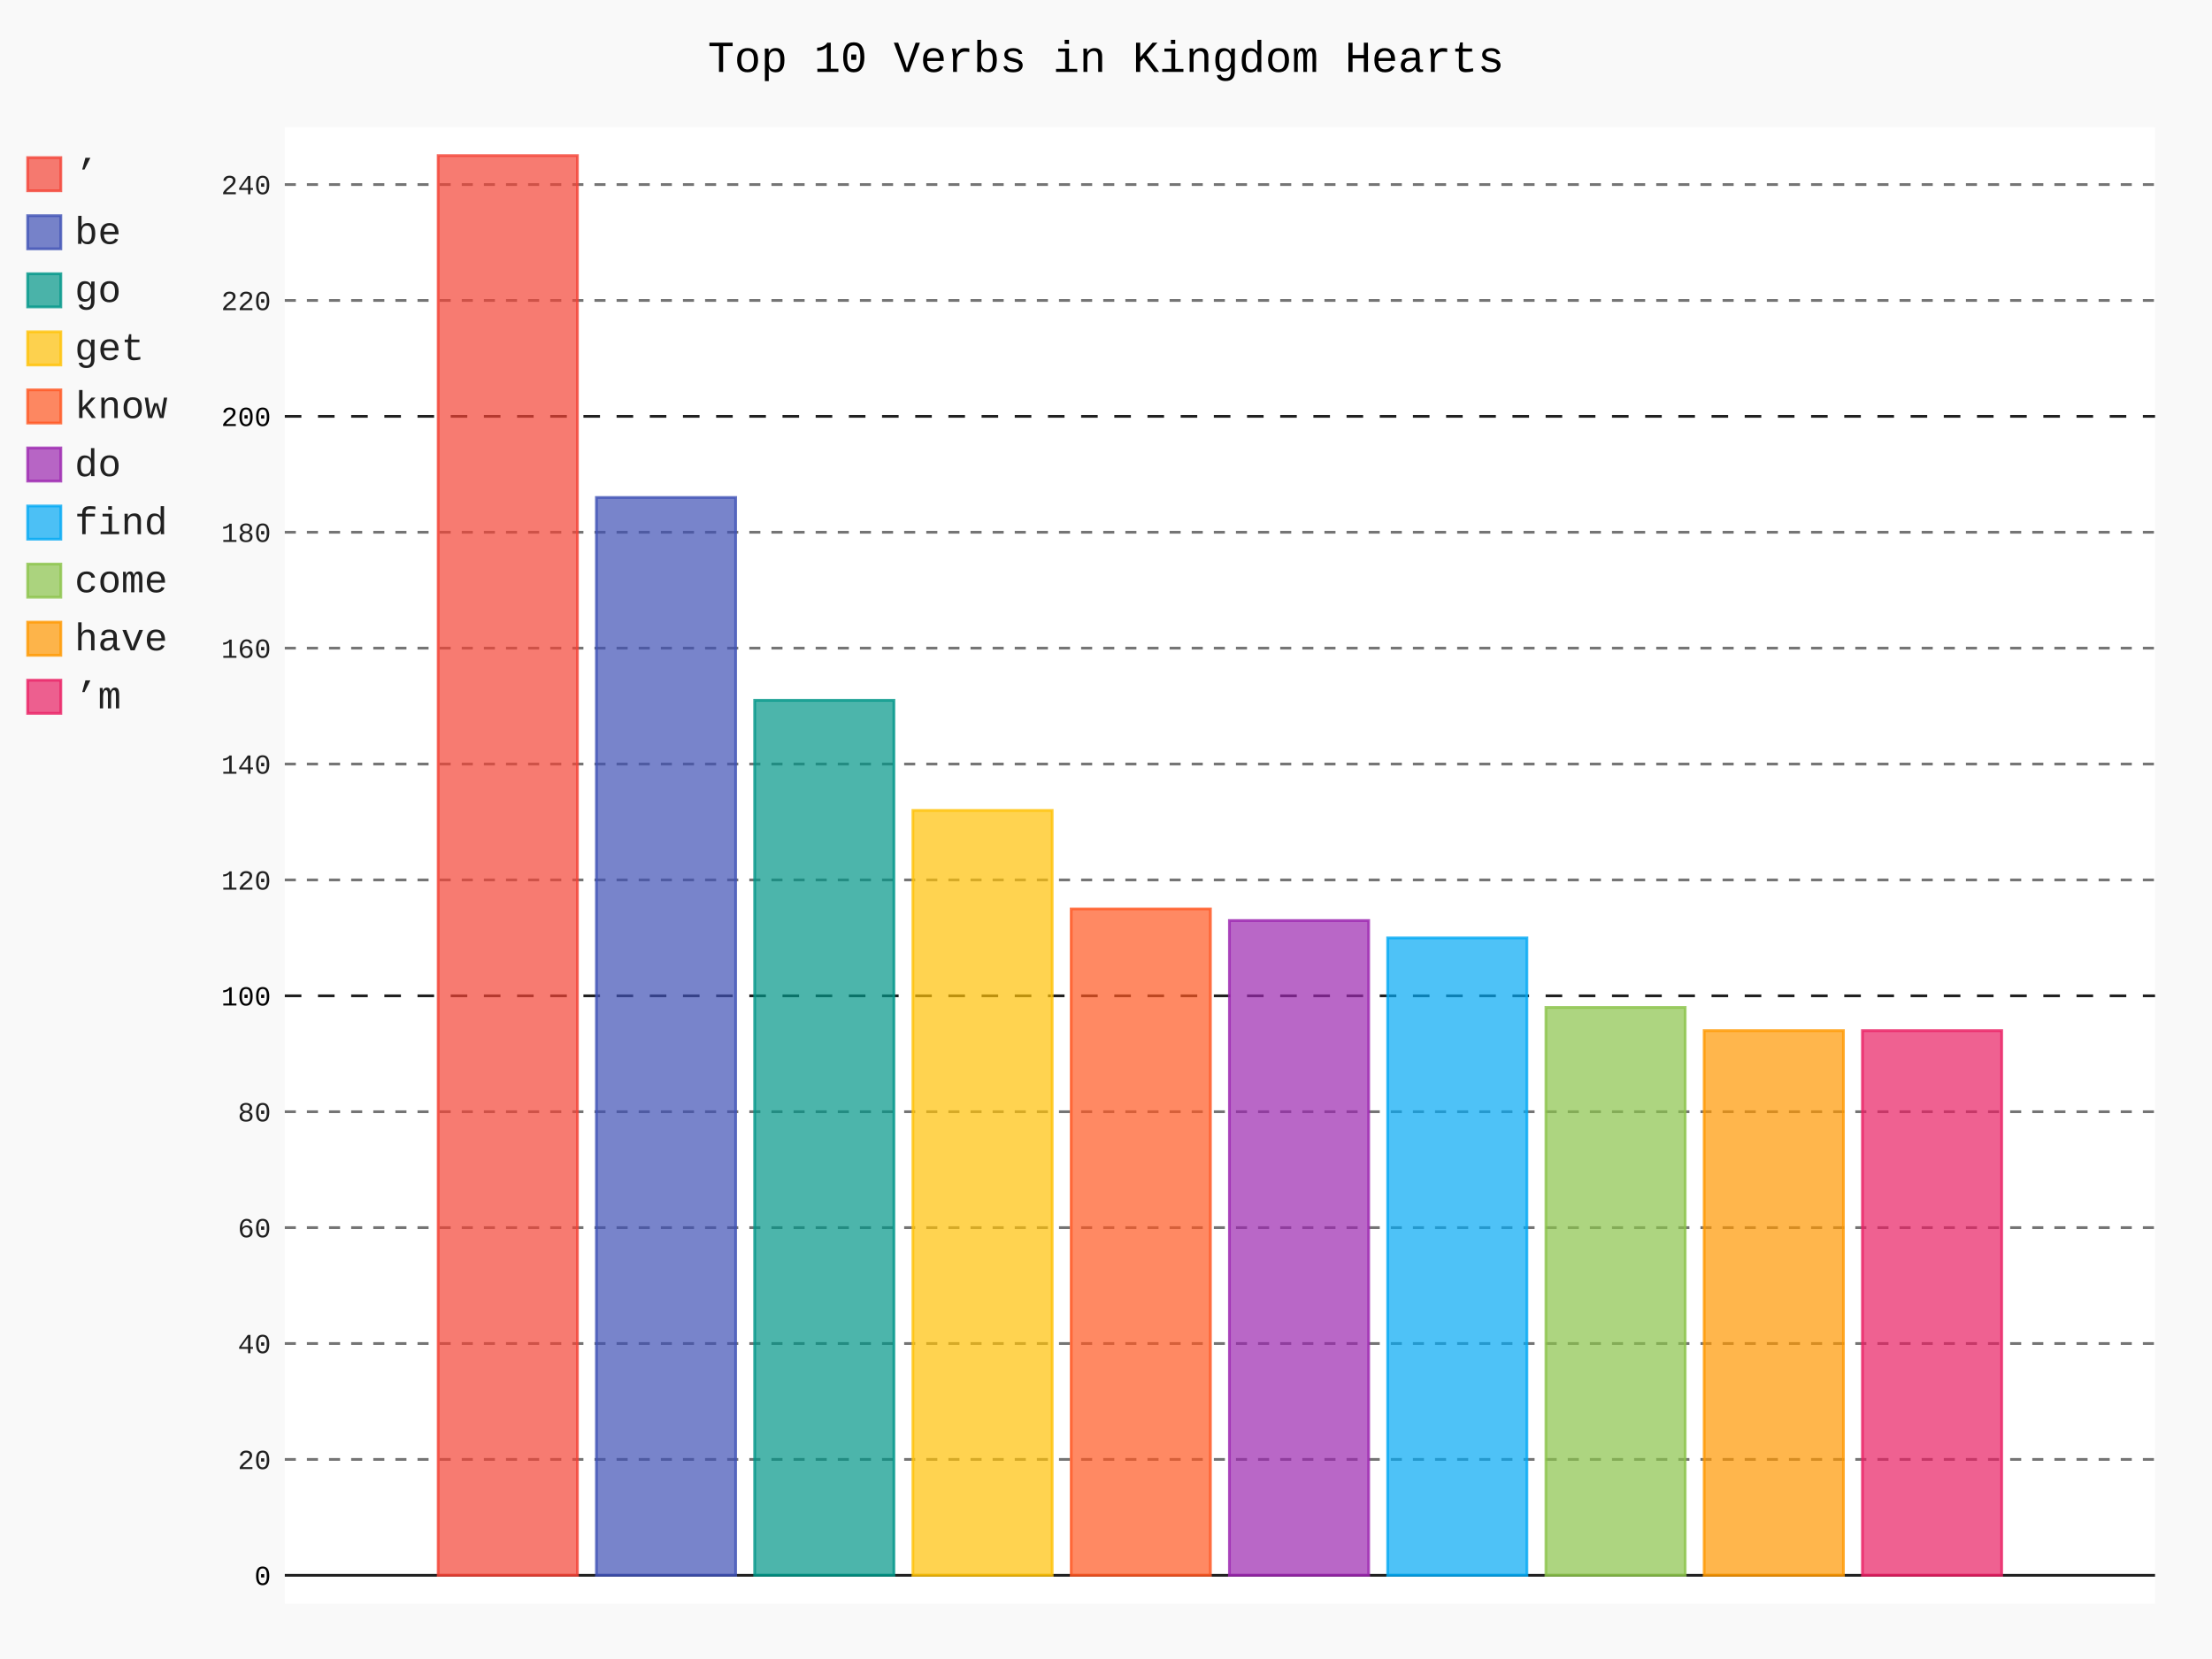
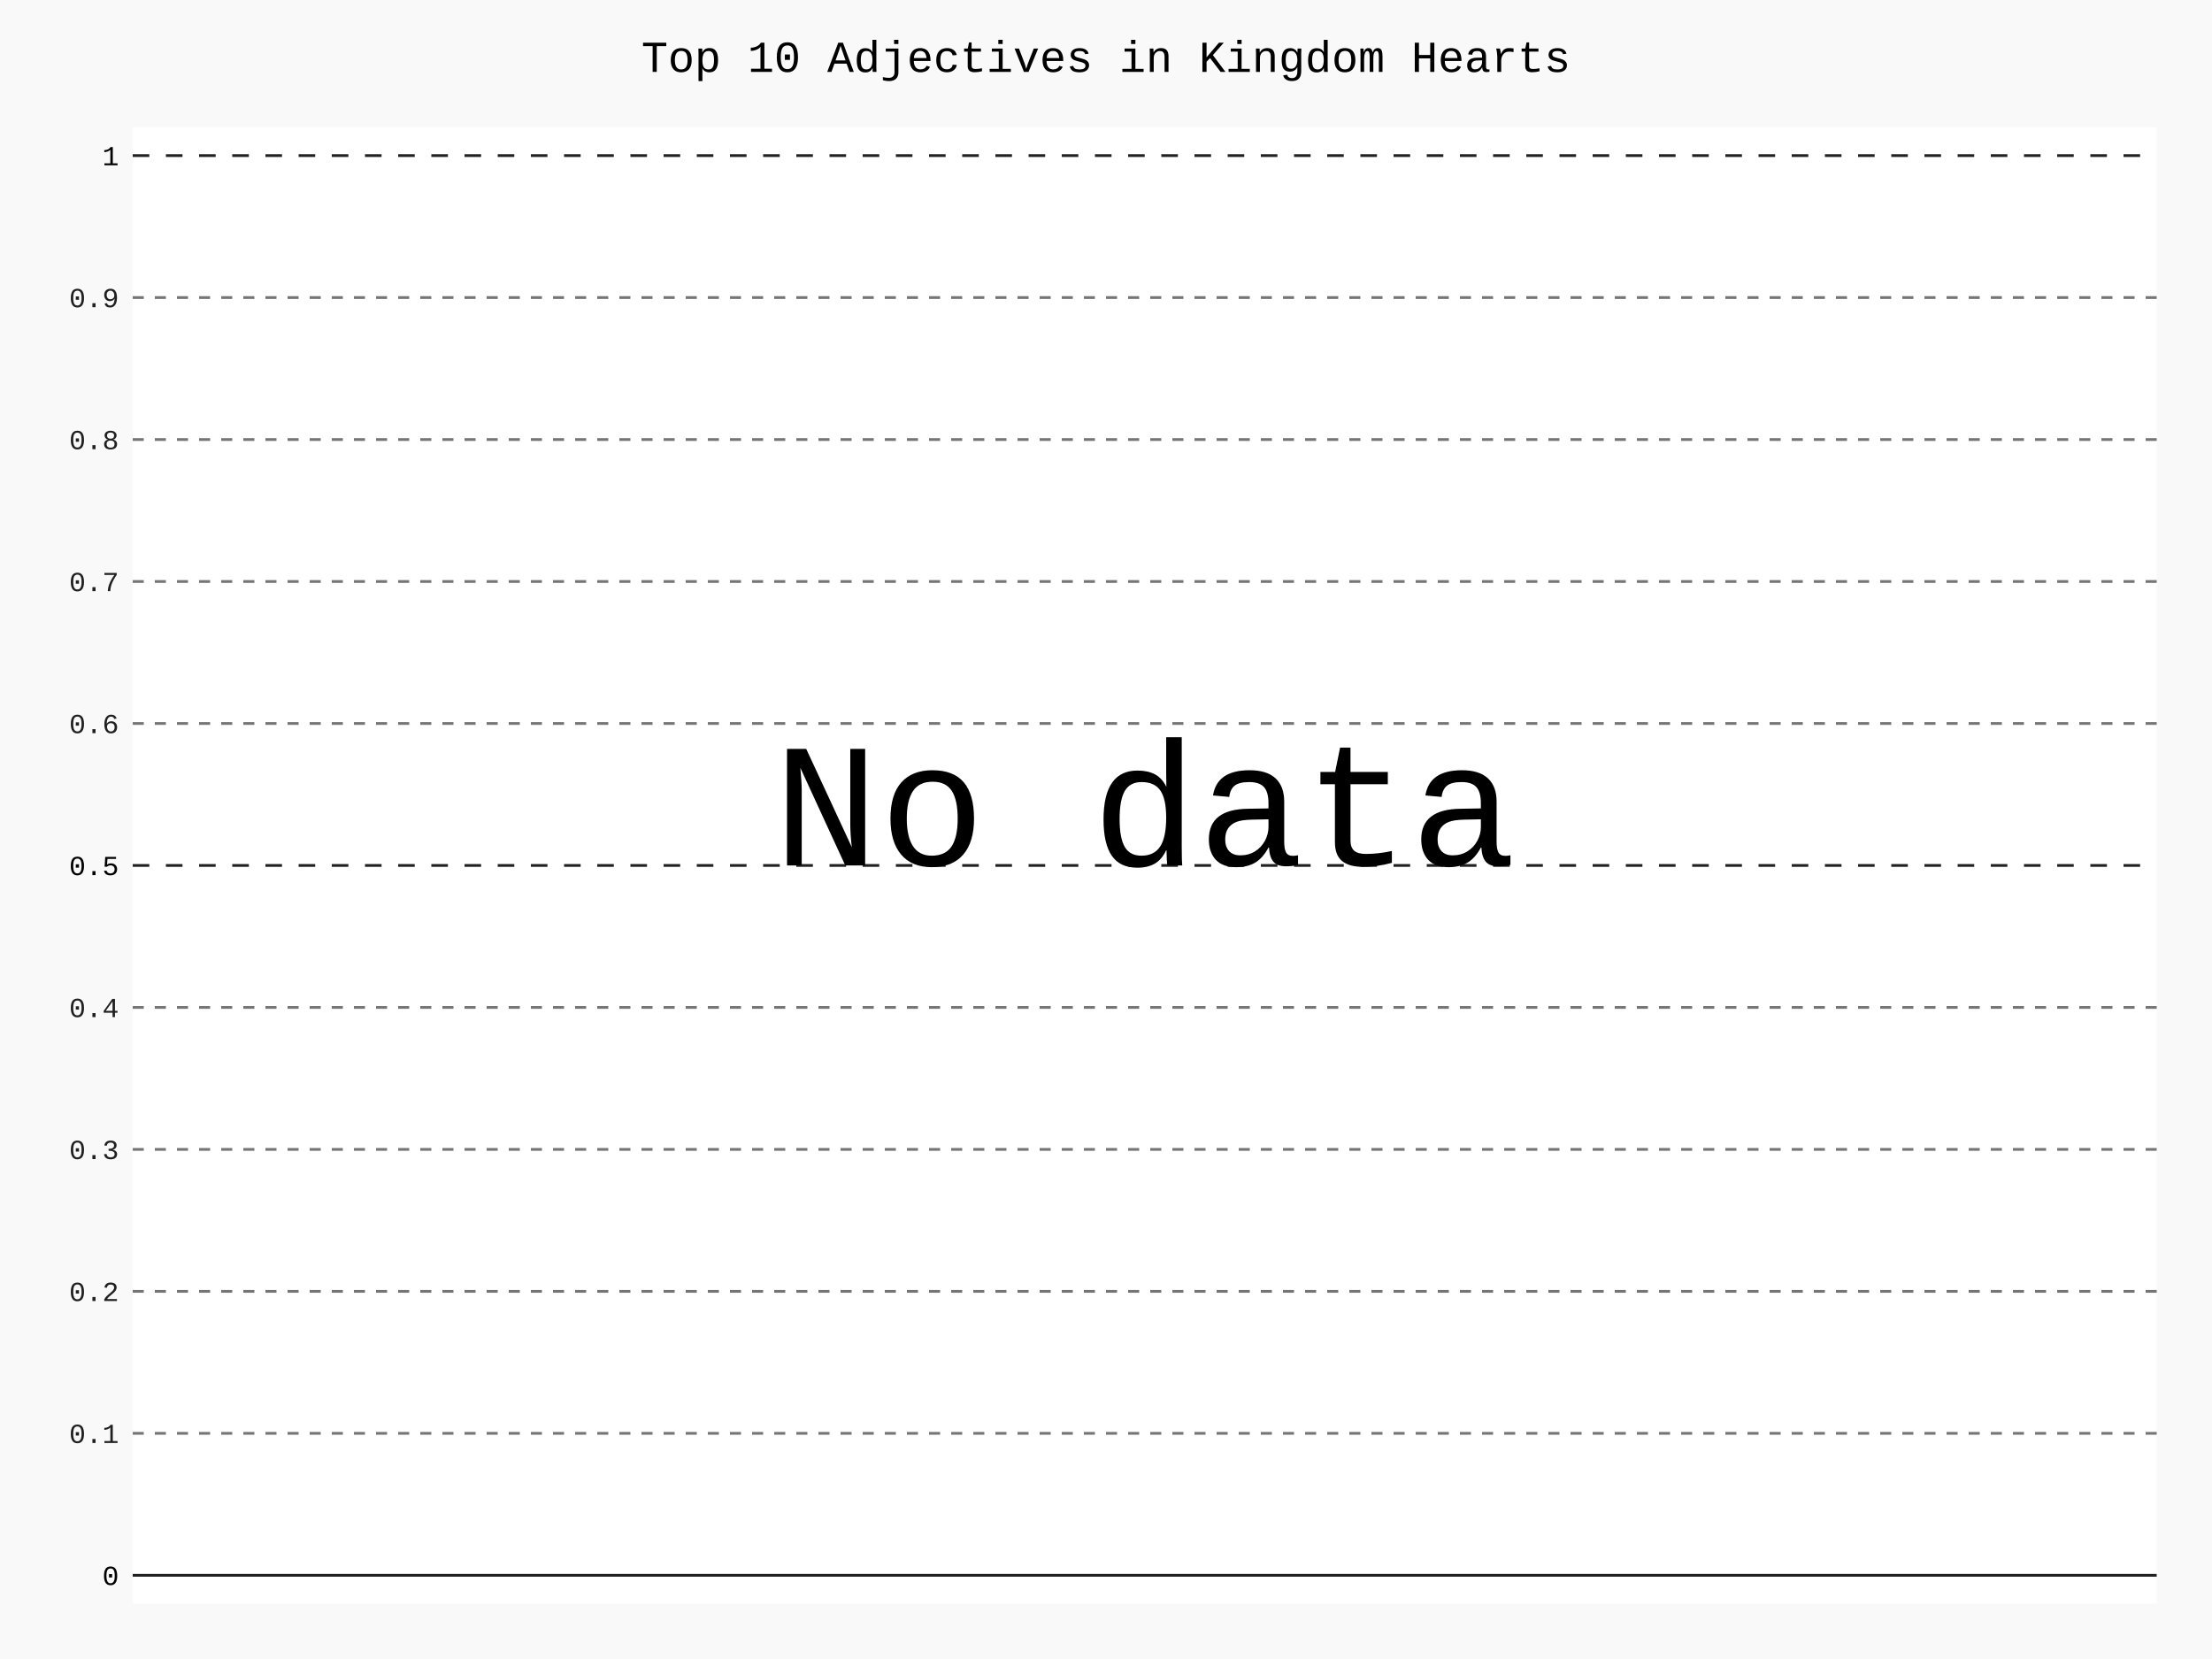
- <svg xmlns="http://www.w3.org/2000/svg" id="chart-4f935cb3-e0f8-425a-8bfa-21d96c2e407f" class="pygal-chart" viewBox="0 0 800 600">
+ <svg xmlns="http://www.w3.org/2000/svg" id="chart-68a1dbe8-47e5-4820-aade-42582acbc84a" class="pygal-chart" viewBox="0 0 800 600">
  <defs>
-     <style type="text/css">#chart-4f935cb3-e0f8-425a-8bfa-21d96c2e407f{-webkit-user-select:none;-webkit-font-smoothing:antialiased;font-family:Consolas,"Liberation Mono",Menlo,Courier,monospace}#chart-4f935cb3-e0f8-425a-8bfa-21d96c2e407f .title{font-family:Consolas,"Liberation Mono",Menlo,Courier,monospace;font-size:16px}#chart-4f935cb3-e0f8-425a-8bfa-21d96c2e407f .legends .legend text{font-family:Consolas,"Liberation Mono",Menlo,Courier,monospace;font-size:14px}#chart-4f935cb3-e0f8-425a-8bfa-21d96c2e407f .axis text{font-family:Consolas,"Liberation Mono",Menlo,Courier,monospace;font-size:10px}#chart-4f935cb3-e0f8-425a-8bfa-21d96c2e407f .axis text.major{font-family:Consolas,"Liberation Mono",Menlo,Courier,monospace;font-size:10px}#chart-4f935cb3-e0f8-425a-8bfa-21d96c2e407f .text-overlay text.value{font-family:Consolas,"Liberation Mono",Menlo,Courier,monospace;font-size:16px}#chart-4f935cb3-e0f8-425a-8bfa-21d96c2e407f .text-overlay text.label{font-family:Consolas,"Liberation Mono",Menlo,Courier,monospace;font-size:10px}#chart-4f935cb3-e0f8-425a-8bfa-21d96c2e407f .tooltip{font-family:Consolas,"Liberation Mono",Menlo,Courier,monospace;font-size:14px}#chart-4f935cb3-e0f8-425a-8bfa-21d96c2e407f text.no_data{font-family:Consolas,"Liberation Mono",Menlo,Courier,monospace;font-size:64px}
- #chart-4f935cb3-e0f8-425a-8bfa-21d96c2e407f{background-color:rgba(249,249,249,1)}#chart-4f935cb3-e0f8-425a-8bfa-21d96c2e407f path,#chart-4f935cb3-e0f8-425a-8bfa-21d96c2e407f line,#chart-4f935cb3-e0f8-425a-8bfa-21d96c2e407f rect,#chart-4f935cb3-e0f8-425a-8bfa-21d96c2e407f circle{-webkit-transition:150ms;-moz-transition:150ms;transition:150ms}#chart-4f935cb3-e0f8-425a-8bfa-21d96c2e407f .graph &gt; .background{fill:rgba(249,249,249,1)}#chart-4f935cb3-e0f8-425a-8bfa-21d96c2e407f .plot &gt; .background{fill:rgba(255,255,255,1)}#chart-4f935cb3-e0f8-425a-8bfa-21d96c2e407f .graph{fill:rgba(0,0,0,.87)}#chart-4f935cb3-e0f8-425a-8bfa-21d96c2e407f text.no_data{fill:rgba(0,0,0,1)}#chart-4f935cb3-e0f8-425a-8bfa-21d96c2e407f .title{fill:rgba(0,0,0,1)}#chart-4f935cb3-e0f8-425a-8bfa-21d96c2e407f .legends .legend text{fill:rgba(0,0,0,.87)}#chart-4f935cb3-e0f8-425a-8bfa-21d96c2e407f .legends .legend:hover text{fill:rgba(0,0,0,1)}#chart-4f935cb3-e0f8-425a-8bfa-21d96c2e407f .axis .line{stroke:rgba(0,0,0,1)}#chart-4f935cb3-e0f8-425a-8bfa-21d96c2e407f .axis .guide.line{stroke:rgba(0,0,0,.54)}#chart-4f935cb3-e0f8-425a-8bfa-21d96c2e407f .axis .major.line{stroke:rgba(0,0,0,.87)}#chart-4f935cb3-e0f8-425a-8bfa-21d96c2e407f .axis text.major{fill:rgba(0,0,0,1)}#chart-4f935cb3-e0f8-425a-8bfa-21d96c2e407f .axis.y .guides:hover .guide.line,#chart-4f935cb3-e0f8-425a-8bfa-21d96c2e407f .line-graph .axis.x .guides:hover .guide.line,#chart-4f935cb3-e0f8-425a-8bfa-21d96c2e407f .stackedline-graph .axis.x .guides:hover .guide.line,#chart-4f935cb3-e0f8-425a-8bfa-21d96c2e407f .xy-graph .axis.x .guides:hover .guide.line{stroke:rgba(0,0,0,1)}#chart-4f935cb3-e0f8-425a-8bfa-21d96c2e407f .axis .guides:hover text{fill:rgba(0,0,0,1)}#chart-4f935cb3-e0f8-425a-8bfa-21d96c2e407f .reactive{fill-opacity:.7;stroke-opacity:.8}#chart-4f935cb3-e0f8-425a-8bfa-21d96c2e407f .ci{stroke:rgba(0,0,0,.87)}#chart-4f935cb3-e0f8-425a-8bfa-21d96c2e407f .reactive.active,#chart-4f935cb3-e0f8-425a-8bfa-21d96c2e407f .active .reactive{fill-opacity:.8;stroke-opacity:.9;stroke-width:4}#chart-4f935cb3-e0f8-425a-8bfa-21d96c2e407f .ci .reactive.active{stroke-width:1.5}#chart-4f935cb3-e0f8-425a-8bfa-21d96c2e407f .series text{fill:rgba(0,0,0,1)}#chart-4f935cb3-e0f8-425a-8bfa-21d96c2e407f .tooltip rect{fill:rgba(255,255,255,1);stroke:rgba(0,0,0,1);-webkit-transition:opacity 150ms;-moz-transition:opacity 150ms;transition:opacity 150ms}#chart-4f935cb3-e0f8-425a-8bfa-21d96c2e407f .tooltip .label{fill:rgba(0,0,0,.87)}#chart-4f935cb3-e0f8-425a-8bfa-21d96c2e407f .tooltip .label{fill:rgba(0,0,0,.87)}#chart-4f935cb3-e0f8-425a-8bfa-21d96c2e407f .tooltip .legend{font-size:.8em;fill:rgba(0,0,0,.54)}#chart-4f935cb3-e0f8-425a-8bfa-21d96c2e407f .tooltip .x_label{font-size:.6em;fill:rgba(0,0,0,1)}#chart-4f935cb3-e0f8-425a-8bfa-21d96c2e407f .tooltip .xlink{font-size:.5em;text-decoration:underline}#chart-4f935cb3-e0f8-425a-8bfa-21d96c2e407f .tooltip .value{font-size:1.5em}#chart-4f935cb3-e0f8-425a-8bfa-21d96c2e407f .bound{font-size:.5em}#chart-4f935cb3-e0f8-425a-8bfa-21d96c2e407f .max-value{font-size:.75em;fill:rgba(0,0,0,.54)}#chart-4f935cb3-e0f8-425a-8bfa-21d96c2e407f .map-element{fill:rgba(255,255,255,1);stroke:rgba(0,0,0,.54) !important}#chart-4f935cb3-e0f8-425a-8bfa-21d96c2e407f .map-element .reactive{fill-opacity:inherit;stroke-opacity:inherit}#chart-4f935cb3-e0f8-425a-8bfa-21d96c2e407f .color-0,#chart-4f935cb3-e0f8-425a-8bfa-21d96c2e407f .color-0 a:visited{stroke:#F44336;fill:#F44336}#chart-4f935cb3-e0f8-425a-8bfa-21d96c2e407f .color-1,#chart-4f935cb3-e0f8-425a-8bfa-21d96c2e407f .color-1 a:visited{stroke:#3F51B5;fill:#3F51B5}#chart-4f935cb3-e0f8-425a-8bfa-21d96c2e407f .color-2,#chart-4f935cb3-e0f8-425a-8bfa-21d96c2e407f .color-2 a:visited{stroke:#009688;fill:#009688}#chart-4f935cb3-e0f8-425a-8bfa-21d96c2e407f .color-3,#chart-4f935cb3-e0f8-425a-8bfa-21d96c2e407f .color-3 a:visited{stroke:#FFC107;fill:#FFC107}#chart-4f935cb3-e0f8-425a-8bfa-21d96c2e407f .color-4,#chart-4f935cb3-e0f8-425a-8bfa-21d96c2e407f .color-4 a:visited{stroke:#FF5722;fill:#FF5722}#chart-4f935cb3-e0f8-425a-8bfa-21d96c2e407f .color-5,#chart-4f935cb3-e0f8-425a-8bfa-21d96c2e407f .color-5 a:visited{stroke:#9C27B0;fill:#9C27B0}#chart-4f935cb3-e0f8-425a-8bfa-21d96c2e407f .color-6,#chart-4f935cb3-e0f8-425a-8bfa-21d96c2e407f .color-6 a:visited{stroke:#03A9F4;fill:#03A9F4}#chart-4f935cb3-e0f8-425a-8bfa-21d96c2e407f .color-7,#chart-4f935cb3-e0f8-425a-8bfa-21d96c2e407f .color-7 a:visited{stroke:#8BC34A;fill:#8BC34A}#chart-4f935cb3-e0f8-425a-8bfa-21d96c2e407f .color-8,#chart-4f935cb3-e0f8-425a-8bfa-21d96c2e407f .color-8 a:visited{stroke:#FF9800;fill:#FF9800}#chart-4f935cb3-e0f8-425a-8bfa-21d96c2e407f .color-9,#chart-4f935cb3-e0f8-425a-8bfa-21d96c2e407f .color-9 a:visited{stroke:#E91E63;fill:#E91E63}#chart-4f935cb3-e0f8-425a-8bfa-21d96c2e407f .text-overlay .color-0 text{fill:black}#chart-4f935cb3-e0f8-425a-8bfa-21d96c2e407f .text-overlay .color-1 text{fill:black}#chart-4f935cb3-e0f8-425a-8bfa-21d96c2e407f .text-overlay .color-2 text{fill:black}#chart-4f935cb3-e0f8-425a-8bfa-21d96c2e407f .text-overlay .color-3 text{fill:black}#chart-4f935cb3-e0f8-425a-8bfa-21d96c2e407f .text-overlay .color-4 text{fill:black}#chart-4f935cb3-e0f8-425a-8bfa-21d96c2e407f .text-overlay .color-5 text{fill:black}#chart-4f935cb3-e0f8-425a-8bfa-21d96c2e407f .text-overlay .color-6 text{fill:black}#chart-4f935cb3-e0f8-425a-8bfa-21d96c2e407f .text-overlay .color-7 text{fill:black}#chart-4f935cb3-e0f8-425a-8bfa-21d96c2e407f .text-overlay .color-8 text{fill:black}#chart-4f935cb3-e0f8-425a-8bfa-21d96c2e407f .text-overlay .color-9 text{fill:black}
- #chart-4f935cb3-e0f8-425a-8bfa-21d96c2e407f text.no_data{text-anchor:middle}#chart-4f935cb3-e0f8-425a-8bfa-21d96c2e407f .guide.line{fill:none}#chart-4f935cb3-e0f8-425a-8bfa-21d96c2e407f .centered{text-anchor:middle}#chart-4f935cb3-e0f8-425a-8bfa-21d96c2e407f .title{text-anchor:middle}#chart-4f935cb3-e0f8-425a-8bfa-21d96c2e407f .legends .legend text{fill-opacity:1}#chart-4f935cb3-e0f8-425a-8bfa-21d96c2e407f .axis.x text{text-anchor:middle}#chart-4f935cb3-e0f8-425a-8bfa-21d96c2e407f .axis.x:not(.web) text[transform]{text-anchor:start}#chart-4f935cb3-e0f8-425a-8bfa-21d96c2e407f .axis.x:not(.web) text[transform].backwards{text-anchor:end}#chart-4f935cb3-e0f8-425a-8bfa-21d96c2e407f .axis.y text{text-anchor:end}#chart-4f935cb3-e0f8-425a-8bfa-21d96c2e407f .axis.y text[transform].backwards{text-anchor:start}#chart-4f935cb3-e0f8-425a-8bfa-21d96c2e407f .axis.y2 text{text-anchor:start}#chart-4f935cb3-e0f8-425a-8bfa-21d96c2e407f .axis.y2 text[transform].backwards{text-anchor:end}#chart-4f935cb3-e0f8-425a-8bfa-21d96c2e407f .axis .guide.line{stroke-dasharray:4,4}#chart-4f935cb3-e0f8-425a-8bfa-21d96c2e407f .axis .major.guide.line{stroke-dasharray:6,6}#chart-4f935cb3-e0f8-425a-8bfa-21d96c2e407f .horizontal .axis.y .guide.line,#chart-4f935cb3-e0f8-425a-8bfa-21d96c2e407f .horizontal .axis.y2 .guide.line,#chart-4f935cb3-e0f8-425a-8bfa-21d96c2e407f .vertical .axis.x .guide.line{opacity:0}#chart-4f935cb3-e0f8-425a-8bfa-21d96c2e407f .horizontal .axis.always_show .guide.line,#chart-4f935cb3-e0f8-425a-8bfa-21d96c2e407f .vertical .axis.always_show .guide.line{opacity:1 !important}#chart-4f935cb3-e0f8-425a-8bfa-21d96c2e407f .axis.y .guides:hover .guide.line,#chart-4f935cb3-e0f8-425a-8bfa-21d96c2e407f .axis.y2 .guides:hover .guide.line,#chart-4f935cb3-e0f8-425a-8bfa-21d96c2e407f .axis.x .guides:hover .guide.line{opacity:1}#chart-4f935cb3-e0f8-425a-8bfa-21d96c2e407f .axis .guides:hover text{opacity:1}#chart-4f935cb3-e0f8-425a-8bfa-21d96c2e407f .nofill{fill:none}#chart-4f935cb3-e0f8-425a-8bfa-21d96c2e407f .subtle-fill{fill-opacity:.2}#chart-4f935cb3-e0f8-425a-8bfa-21d96c2e407f .dot{stroke-width:1px;fill-opacity:1}#chart-4f935cb3-e0f8-425a-8bfa-21d96c2e407f .dot.active{stroke-width:5px}#chart-4f935cb3-e0f8-425a-8bfa-21d96c2e407f .dot.negative{fill:transparent}#chart-4f935cb3-e0f8-425a-8bfa-21d96c2e407f text,#chart-4f935cb3-e0f8-425a-8bfa-21d96c2e407f tspan{stroke:none !important}#chart-4f935cb3-e0f8-425a-8bfa-21d96c2e407f .series text.active{opacity:1}#chart-4f935cb3-e0f8-425a-8bfa-21d96c2e407f .tooltip rect{fill-opacity:.95;stroke-width:.5}#chart-4f935cb3-e0f8-425a-8bfa-21d96c2e407f .tooltip text{fill-opacity:1}#chart-4f935cb3-e0f8-425a-8bfa-21d96c2e407f .showable{visibility:hidden}#chart-4f935cb3-e0f8-425a-8bfa-21d96c2e407f .showable.shown{visibility:visible}#chart-4f935cb3-e0f8-425a-8bfa-21d96c2e407f .gauge-background{fill:rgba(229,229,229,1);stroke:none}#chart-4f935cb3-e0f8-425a-8bfa-21d96c2e407f .bg-lines{stroke:rgba(249,249,249,1);stroke-width:2px}</style>
+     <style type="text/css">#chart-68a1dbe8-47e5-4820-aade-42582acbc84a{-webkit-user-select:none;-webkit-font-smoothing:antialiased;font-family:Consolas,"Liberation Mono",Menlo,Courier,monospace}#chart-68a1dbe8-47e5-4820-aade-42582acbc84a .title{font-family:Consolas,"Liberation Mono",Menlo,Courier,monospace;font-size:16px}#chart-68a1dbe8-47e5-4820-aade-42582acbc84a .legends .legend text{font-family:Consolas,"Liberation Mono",Menlo,Courier,monospace;font-size:14px}#chart-68a1dbe8-47e5-4820-aade-42582acbc84a .axis text{font-family:Consolas,"Liberation Mono",Menlo,Courier,monospace;font-size:10px}#chart-68a1dbe8-47e5-4820-aade-42582acbc84a .axis text.major{font-family:Consolas,"Liberation Mono",Menlo,Courier,monospace;font-size:10px}#chart-68a1dbe8-47e5-4820-aade-42582acbc84a .text-overlay text.value{font-family:Consolas,"Liberation Mono",Menlo,Courier,monospace;font-size:16px}#chart-68a1dbe8-47e5-4820-aade-42582acbc84a .text-overlay text.label{font-family:Consolas,"Liberation Mono",Menlo,Courier,monospace;font-size:10px}#chart-68a1dbe8-47e5-4820-aade-42582acbc84a .tooltip{font-family:Consolas,"Liberation Mono",Menlo,Courier,monospace;font-size:14px}#chart-68a1dbe8-47e5-4820-aade-42582acbc84a text.no_data{font-family:Consolas,"Liberation Mono",Menlo,Courier,monospace;font-size:64px}
+ #chart-68a1dbe8-47e5-4820-aade-42582acbc84a{background-color:rgba(249,249,249,1)}#chart-68a1dbe8-47e5-4820-aade-42582acbc84a path,#chart-68a1dbe8-47e5-4820-aade-42582acbc84a line,#chart-68a1dbe8-47e5-4820-aade-42582acbc84a rect,#chart-68a1dbe8-47e5-4820-aade-42582acbc84a circle{-webkit-transition:150ms;-moz-transition:150ms;transition:150ms}#chart-68a1dbe8-47e5-4820-aade-42582acbc84a .graph &gt; .background{fill:rgba(249,249,249,1)}#chart-68a1dbe8-47e5-4820-aade-42582acbc84a .plot &gt; .background{fill:rgba(255,255,255,1)}#chart-68a1dbe8-47e5-4820-aade-42582acbc84a .graph{fill:rgba(0,0,0,.87)}#chart-68a1dbe8-47e5-4820-aade-42582acbc84a text.no_data{fill:rgba(0,0,0,1)}#chart-68a1dbe8-47e5-4820-aade-42582acbc84a .title{fill:rgba(0,0,0,1)}#chart-68a1dbe8-47e5-4820-aade-42582acbc84a .legends .legend text{fill:rgba(0,0,0,.87)}#chart-68a1dbe8-47e5-4820-aade-42582acbc84a .legends .legend:hover text{fill:rgba(0,0,0,1)}#chart-68a1dbe8-47e5-4820-aade-42582acbc84a .axis .line{stroke:rgba(0,0,0,1)}#chart-68a1dbe8-47e5-4820-aade-42582acbc84a .axis .guide.line{stroke:rgba(0,0,0,.54)}#chart-68a1dbe8-47e5-4820-aade-42582acbc84a .axis .major.line{stroke:rgba(0,0,0,.87)}#chart-68a1dbe8-47e5-4820-aade-42582acbc84a .axis text.major{fill:rgba(0,0,0,1)}#chart-68a1dbe8-47e5-4820-aade-42582acbc84a .axis.y .guides:hover .guide.line,#chart-68a1dbe8-47e5-4820-aade-42582acbc84a .line-graph .axis.x .guides:hover .guide.line,#chart-68a1dbe8-47e5-4820-aade-42582acbc84a .stackedline-graph .axis.x .guides:hover .guide.line,#chart-68a1dbe8-47e5-4820-aade-42582acbc84a .xy-graph .axis.x .guides:hover .guide.line{stroke:rgba(0,0,0,1)}#chart-68a1dbe8-47e5-4820-aade-42582acbc84a .axis .guides:hover text{fill:rgba(0,0,0,1)}#chart-68a1dbe8-47e5-4820-aade-42582acbc84a .reactive{fill-opacity:.7;stroke-opacity:.8}#chart-68a1dbe8-47e5-4820-aade-42582acbc84a .ci{stroke:rgba(0,0,0,.87)}#chart-68a1dbe8-47e5-4820-aade-42582acbc84a .reactive.active,#chart-68a1dbe8-47e5-4820-aade-42582acbc84a .active .reactive{fill-opacity:.8;stroke-opacity:.9;stroke-width:4}#chart-68a1dbe8-47e5-4820-aade-42582acbc84a .ci .reactive.active{stroke-width:1.5}#chart-68a1dbe8-47e5-4820-aade-42582acbc84a .series text{fill:rgba(0,0,0,1)}#chart-68a1dbe8-47e5-4820-aade-42582acbc84a .tooltip rect{fill:rgba(255,255,255,1);stroke:rgba(0,0,0,1);-webkit-transition:opacity 150ms;-moz-transition:opacity 150ms;transition:opacity 150ms}#chart-68a1dbe8-47e5-4820-aade-42582acbc84a .tooltip .label{fill:rgba(0,0,0,.87)}#chart-68a1dbe8-47e5-4820-aade-42582acbc84a .tooltip .label{fill:rgba(0,0,0,.87)}#chart-68a1dbe8-47e5-4820-aade-42582acbc84a .tooltip .legend{font-size:.8em;fill:rgba(0,0,0,.54)}#chart-68a1dbe8-47e5-4820-aade-42582acbc84a .tooltip .x_label{font-size:.6em;fill:rgba(0,0,0,1)}#chart-68a1dbe8-47e5-4820-aade-42582acbc84a .tooltip .xlink{font-size:.5em;text-decoration:underline}#chart-68a1dbe8-47e5-4820-aade-42582acbc84a .tooltip .value{font-size:1.5em}#chart-68a1dbe8-47e5-4820-aade-42582acbc84a .bound{font-size:.5em}#chart-68a1dbe8-47e5-4820-aade-42582acbc84a .max-value{font-size:.75em;fill:rgba(0,0,0,.54)}#chart-68a1dbe8-47e5-4820-aade-42582acbc84a .map-element{fill:rgba(255,255,255,1);stroke:rgba(0,0,0,.54) !important}#chart-68a1dbe8-47e5-4820-aade-42582acbc84a .map-element .reactive{fill-opacity:inherit;stroke-opacity:inherit}
+ #chart-68a1dbe8-47e5-4820-aade-42582acbc84a text.no_data{text-anchor:middle}#chart-68a1dbe8-47e5-4820-aade-42582acbc84a .guide.line{fill:none}#chart-68a1dbe8-47e5-4820-aade-42582acbc84a .centered{text-anchor:middle}#chart-68a1dbe8-47e5-4820-aade-42582acbc84a .title{text-anchor:middle}#chart-68a1dbe8-47e5-4820-aade-42582acbc84a .legends .legend text{fill-opacity:1}#chart-68a1dbe8-47e5-4820-aade-42582acbc84a .axis.x text{text-anchor:middle}#chart-68a1dbe8-47e5-4820-aade-42582acbc84a .axis.x:not(.web) text[transform]{text-anchor:start}#chart-68a1dbe8-47e5-4820-aade-42582acbc84a .axis.x:not(.web) text[transform].backwards{text-anchor:end}#chart-68a1dbe8-47e5-4820-aade-42582acbc84a .axis.y text{text-anchor:end}#chart-68a1dbe8-47e5-4820-aade-42582acbc84a .axis.y text[transform].backwards{text-anchor:start}#chart-68a1dbe8-47e5-4820-aade-42582acbc84a .axis.y2 text{text-anchor:start}#chart-68a1dbe8-47e5-4820-aade-42582acbc84a .axis.y2 text[transform].backwards{text-anchor:end}#chart-68a1dbe8-47e5-4820-aade-42582acbc84a .axis .guide.line{stroke-dasharray:4,4}#chart-68a1dbe8-47e5-4820-aade-42582acbc84a .axis .major.guide.line{stroke-dasharray:6,6}#chart-68a1dbe8-47e5-4820-aade-42582acbc84a .horizontal .axis.y .guide.line,#chart-68a1dbe8-47e5-4820-aade-42582acbc84a .horizontal .axis.y2 .guide.line,#chart-68a1dbe8-47e5-4820-aade-42582acbc84a .vertical .axis.x .guide.line{opacity:0}#chart-68a1dbe8-47e5-4820-aade-42582acbc84a .horizontal .axis.always_show .guide.line,#chart-68a1dbe8-47e5-4820-aade-42582acbc84a .vertical .axis.always_show .guide.line{opacity:1 !important}#chart-68a1dbe8-47e5-4820-aade-42582acbc84a .axis.y .guides:hover .guide.line,#chart-68a1dbe8-47e5-4820-aade-42582acbc84a .axis.y2 .guides:hover .guide.line,#chart-68a1dbe8-47e5-4820-aade-42582acbc84a .axis.x .guides:hover .guide.line{opacity:1}#chart-68a1dbe8-47e5-4820-aade-42582acbc84a .axis .guides:hover text{opacity:1}#chart-68a1dbe8-47e5-4820-aade-42582acbc84a .nofill{fill:none}#chart-68a1dbe8-47e5-4820-aade-42582acbc84a .subtle-fill{fill-opacity:.2}#chart-68a1dbe8-47e5-4820-aade-42582acbc84a .dot{stroke-width:1px;fill-opacity:1}#chart-68a1dbe8-47e5-4820-aade-42582acbc84a .dot.active{stroke-width:5px}#chart-68a1dbe8-47e5-4820-aade-42582acbc84a .dot.negative{fill:transparent}#chart-68a1dbe8-47e5-4820-aade-42582acbc84a text,#chart-68a1dbe8-47e5-4820-aade-42582acbc84a tspan{stroke:none !important}#chart-68a1dbe8-47e5-4820-aade-42582acbc84a .series text.active{opacity:1}#chart-68a1dbe8-47e5-4820-aade-42582acbc84a .tooltip rect{fill-opacity:.95;stroke-width:.5}#chart-68a1dbe8-47e5-4820-aade-42582acbc84a .tooltip text{fill-opacity:1}#chart-68a1dbe8-47e5-4820-aade-42582acbc84a .showable{visibility:hidden}#chart-68a1dbe8-47e5-4820-aade-42582acbc84a .showable.shown{visibility:visible}#chart-68a1dbe8-47e5-4820-aade-42582acbc84a .gauge-background{fill:rgba(229,229,229,1);stroke:none}#chart-68a1dbe8-47e5-4820-aade-42582acbc84a .bg-lines{stroke:rgba(249,249,249,1);stroke-width:2px}</style>
  </defs>
  <g class="graph bar-graph vertical">
    <rect x="0" y="0" width="800" height="600" class="background" />
-     <g transform="translate(103, 46)" class="plot">
-       <rect x="0" y="0" width="676.4" height="534" class="background" />
+     <g transform="translate(48, 46)" class="plot">
+       <rect x="0" y="0" width="732.0" height="534" class="background" />
      <g class="axis y always_show">
        <g class="guides">
-           <path d="M0 523.731 h676.4" class="axis major line" />
+           <path d="M0 523.731 h732" class="axis major line" />
          <text x="-5" y="527.231" class="major">0</text>
        </g>
        <g class="guides">
-           <path d="M0 481.816 h676.4" class="guide line" />
-           <text x="-5" y="485.316" class="">20</text>
+           <path d="M0 472.385 h732" class="guide line" />
+           <text x="-5" y="475.885" class="">0.1</text>
        </g>
        <g class="guides">
-           <path d="M0 439.9 h676.4" class="guide line" />
-           <text x="-5" y="443.4" class="">40</text>
+           <path d="M0 421.038 h732" class="guide line" />
+           <text x="-5" y="424.538" class="">0.2</text>
        </g>
        <g class="guides">
-           <path d="M0 397.985 h676.4" class="guide line" />
-           <text x="-5" y="401.485" class="">60</text>
+           <path d="M0 369.692 h732" class="guide line" />
+           <text x="-5" y="373.192" class="">0.3</text>
        </g>
        <g class="guides">
-           <path d="M0 356.07 h676.4" class="guide line" />
-           <text x="-5" y="359.57" class="">80</text>
+           <path d="M0 318.346 h732" class="guide line" />
+           <text x="-5" y="321.846" class="">0.4</text>
        </g>
        <g class="guides">
-           <path d="M0 314.155 h676.4" class="major guide line" />
-           <text x="-5" y="317.655" class="major">100</text>
+           <path d="M0 267 h732" class="major guide line" />
+           <text x="-5" y="270.5" class="major">0.5</text>
        </g>
        <g class="guides">
-           <path d="M0 272.239 h676.4" class="guide line" />
-           <text x="-5" y="275.739" class="">120</text>
+           <path d="M0 215.654 h732" class="guide line" />
+           <text x="-5" y="219.154" class="">0.6</text>
        </g>
        <g class="guides">
-           <path d="M0 230.324 h676.4" class="guide line" />
-           <text x="-5" y="233.824" class="">140</text>
+           <path d="M0 164.308 h732" class="guide line" />
+           <text x="-5" y="167.808" class="">0.7</text>
        </g>
        <g class="guides">
-           <path d="M0 188.409 h676.4" class="guide line" />
-           <text x="-5" y="191.909" class="">160</text>
+           <path d="M0 112.962 h732" class="guide line" />
+           <text x="-5" y="116.462" class="">0.8</text>
        </g>
        <g class="guides">
-           <path d="M0 146.494 h676.4" class="guide line" />
-           <text x="-5" y="149.994" class="">180</text>
+           <path d="M0 61.615 h732" class="guide line" />
+           <text x="-5" y="65.115" class="">0.9</text>
        </g>
        <g class="guides">
-           <path d="M0 104.578 h676.4" class="major guide line" />
-           <text x="-5" y="108.078" class="major">200</text>
-         </g>
-         <g class="guides">
-           <path d="M0 62.663 h676.4" class="guide line" />
-           <text x="-5" y="66.163" class="">220</text>
-         </g>
-         <g class="guides">
-           <path d="M0 20.748 h676.4" class="guide line" />
-           <text x="-5" y="24.248" class="">240</text>
-         </g>
-       </g>
-       <g class="series serie-0 color-0">
-         <g class="bars">
-           <g class="bar">
-             <rect x="55.465" y="10.269" rx="0" ry="0" width="50.366" height="513.462" class="rect reactive tooltip-trigger" />
-           </g>
-         </g>
-       </g>
-       <g class="series serie-1 color-1">
-         <g class="bars">
-           <g class="bar">
-             <rect x="112.699" y="133.919" rx="0" ry="0" width="50.366" height="389.812" class="rect reactive tooltip-trigger" />
-           </g>
-         </g>
-       </g>
-       <g class="series serie-2 color-2">
-         <g class="bars">
-           <g class="bar">
-             <rect x="169.932" y="207.271" rx="0" ry="0" width="50.366" height="316.46" class="rect reactive tooltip-trigger" />
-           </g>
-         </g>
-       </g>
-       <g class="series serie-3 color-3">
-         <g class="bars">
-           <g class="bar">
-             <rect x="227.166" y="247.09" rx="0" ry="0" width="50.366" height="276.641" class="rect reactive tooltip-trigger" />
-           </g>
-         </g>
-       </g>
-       <g class="series serie-4 color-4">
-         <g class="bars">
-           <g class="bar">
-             <rect x="284.4" y="282.718" rx="0" ry="0" width="50.366" height="241.013" class="rect reactive tooltip-trigger" />
-           </g>
-         </g>
-       </g>
-       <g class="series serie-5 color-5">
-         <g class="bars">
-           <g class="bar">
-             <rect x="341.634" y="286.91" rx="0" ry="0" width="50.366" height="236.821" class="rect reactive tooltip-trigger" />
-           </g>
-         </g>
-       </g>
-       <g class="series serie-6 color-6">
-         <g class="bars">
-           <g class="bar">
-             <rect x="398.868" y="293.197" rx="0" ry="0" width="50.366" height="230.534" class="rect reactive tooltip-trigger" />
-           </g>
-         </g>
-       </g>
-       <g class="series serie-7 color-7">
-         <g class="bars">
-           <g class="bar">
-             <rect x="456.102" y="318.346" rx="0" ry="0" width="50.366" height="205.385" class="rect reactive tooltip-trigger" />
-           </g>
-         </g>
-       </g>
-       <g class="series serie-8 color-8">
-         <g class="bars">
-           <g class="bar">
-             <rect x="513.336" y="326.729" rx="0" ry="0" width="50.366" height="197.002" class="rect reactive tooltip-trigger" />
-           </g>
-         </g>
-       </g>
-       <g class="series serie-9 color-9">
-         <g class="bars">
-           <g class="bar">
-             <rect x="570.569" y="326.729" rx="0" ry="0" width="50.366" height="197.002" class="rect reactive tooltip-trigger" />
-           </g>
+           <path d="M0 10.269 h732" class="major guide line" />
+           <text x="-5" y="13.769" class="major">1</text>
        </g>
      </g>
    </g>
    <g class="titles">
-       <text x="400.0" y="26" class="title plot_title">Top 10 Verbs in Kingdom Hearts</text>
+       <text x="400.0" y="26" class="title plot_title">Top 10 Adjectives in Kingdom Hearts</text>
    </g>
-     <g transform="translate(103, 46)" class="plot overlay">
-       <g class="series serie-0 color-0" />
-       <g class="series serie-1 color-1" />
-       <g class="series serie-2 color-2" />
-       <g class="series serie-3 color-3" />
-       <g class="series serie-4 color-4" />
-       <g class="series serie-5 color-5" />
-       <g class="series serie-6 color-6" />
-       <g class="series serie-7 color-7" />
-       <g class="series serie-8 color-8" />
-       <g class="series serie-9 color-9" />
+     <g transform="translate(48, 46)" class="plot overlay" />
+     <g transform="translate(48, 46)" class="plot text-overlay">
+       <text x="366.0" y="267.0" class="no_data">No data</text>
    </g>
-     <g transform="translate(103, 46)" class="plot text-overlay">
-       <g class="series serie-0 color-0" />
-       <g class="series serie-1 color-1" />
-       <g class="series serie-2 color-2" />
-       <g class="series serie-3 color-3" />
-       <g class="series serie-4 color-4" />
-       <g class="series serie-5 color-5" />
-       <g class="series serie-6 color-6" />
-       <g class="series serie-7 color-7" />
-       <g class="series serie-8 color-8" />
-       <g class="series serie-9 color-9" />
-     </g>
-     <g transform="translate(103, 46)" class="plot tooltip-overlay">
+     <g transform="translate(48, 46)" class="plot tooltip-overlay">
      <g transform="translate(0 0)" style="opacity: 0" class="tooltip">
        <rect rx="0" ry="0" width="0" height="0" class="tooltip-box" />
        <g class="text" />
      </g>
    </g>
-     <g transform="translate(10, 56)" class="legends">
-       <g id="activate-serie-0" class="legend reactive activate-serie">
-         <rect x="0.0" y="1.0" width="12" height="12" class="color-0 reactive" />
-         <text x="17.0" y="11.2">’</text>
-       </g>
-       <g id="activate-serie-1" class="legend reactive activate-serie">
-         <rect x="0.0" y="22.0" width="12" height="12" class="color-1 reactive" />
-         <text x="17.0" y="32.2">be</text>
-       </g>
-       <g id="activate-serie-2" class="legend reactive activate-serie">
-         <rect x="0.0" y="43.0" width="12" height="12" class="color-2 reactive" />
-         <text x="17.0" y="53.2">go</text>
-       </g>
-       <g id="activate-serie-3" class="legend reactive activate-serie">
-         <rect x="0.0" y="64.0" width="12" height="12" class="color-3 reactive" />
-         <text x="17.0" y="74.2">get</text>
-       </g>
-       <g id="activate-serie-4" class="legend reactive activate-serie">
-         <rect x="0.0" y="85.0" width="12" height="12" class="color-4 reactive" />
-         <text x="17.0" y="95.2">know</text>
-       </g>
-       <g id="activate-serie-5" class="legend reactive activate-serie">
-         <rect x="0.0" y="106.0" width="12" height="12" class="color-5 reactive" />
-         <text x="17.0" y="116.2">do</text>
-       </g>
-       <g id="activate-serie-6" class="legend reactive activate-serie">
-         <rect x="0.0" y="127.0" width="12" height="12" class="color-6 reactive" />
-         <text x="17.0" y="137.2">find</text>
-       </g>
-       <g id="activate-serie-7" class="legend reactive activate-serie">
-         <rect x="0.0" y="148.0" width="12" height="12" class="color-7 reactive" />
-         <text x="17.0" y="158.2">come</text>
-       </g>
-       <g id="activate-serie-8" class="legend reactive activate-serie">
-         <rect x="0.0" y="169.0" width="12" height="12" class="color-8 reactive" />
-         <text x="17.0" y="179.2">have</text>
-       </g>
-       <g id="activate-serie-9" class="legend reactive activate-serie">
-         <rect x="0.0" y="190.0" width="12" height="12" class="color-9 reactive" />
-         <text x="17.0" y="200.2">’m</text>
-       </g>
-     </g>
+     <g transform="translate(10, 56)" class="legends" />
    <g transform="translate(790, 56)" class="legends" />
  </g>
</svg>
